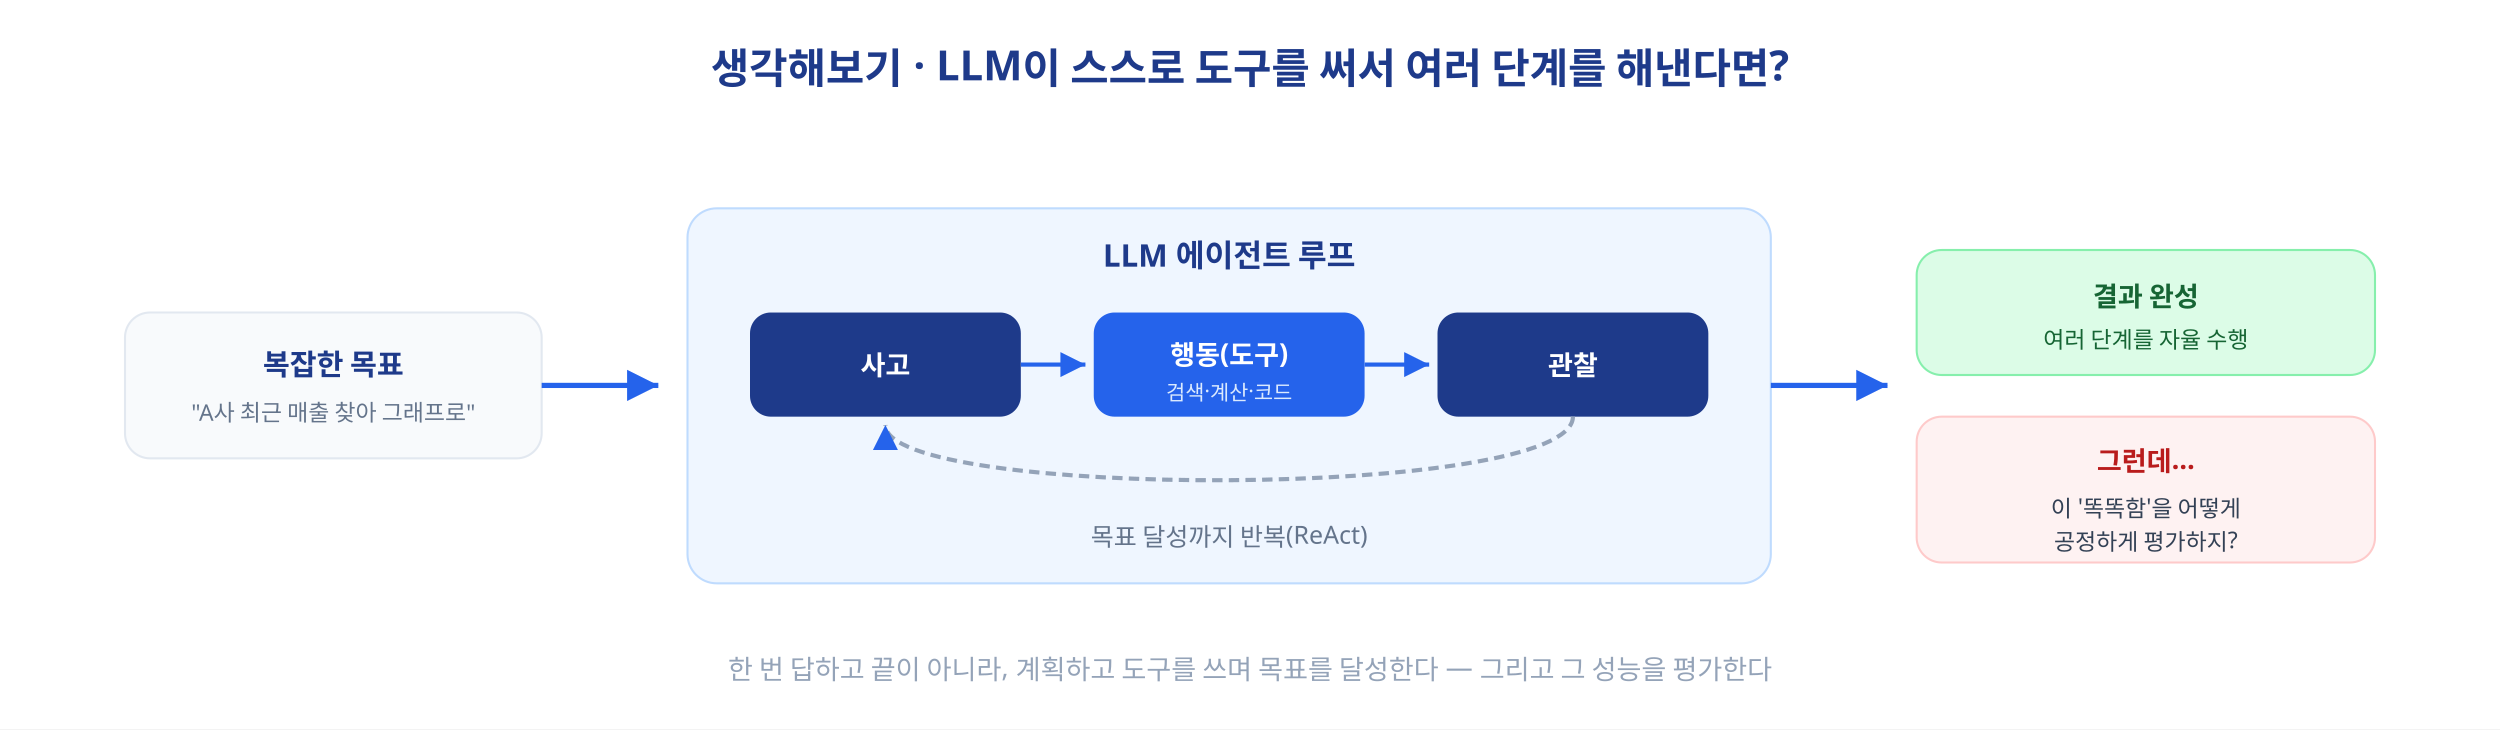
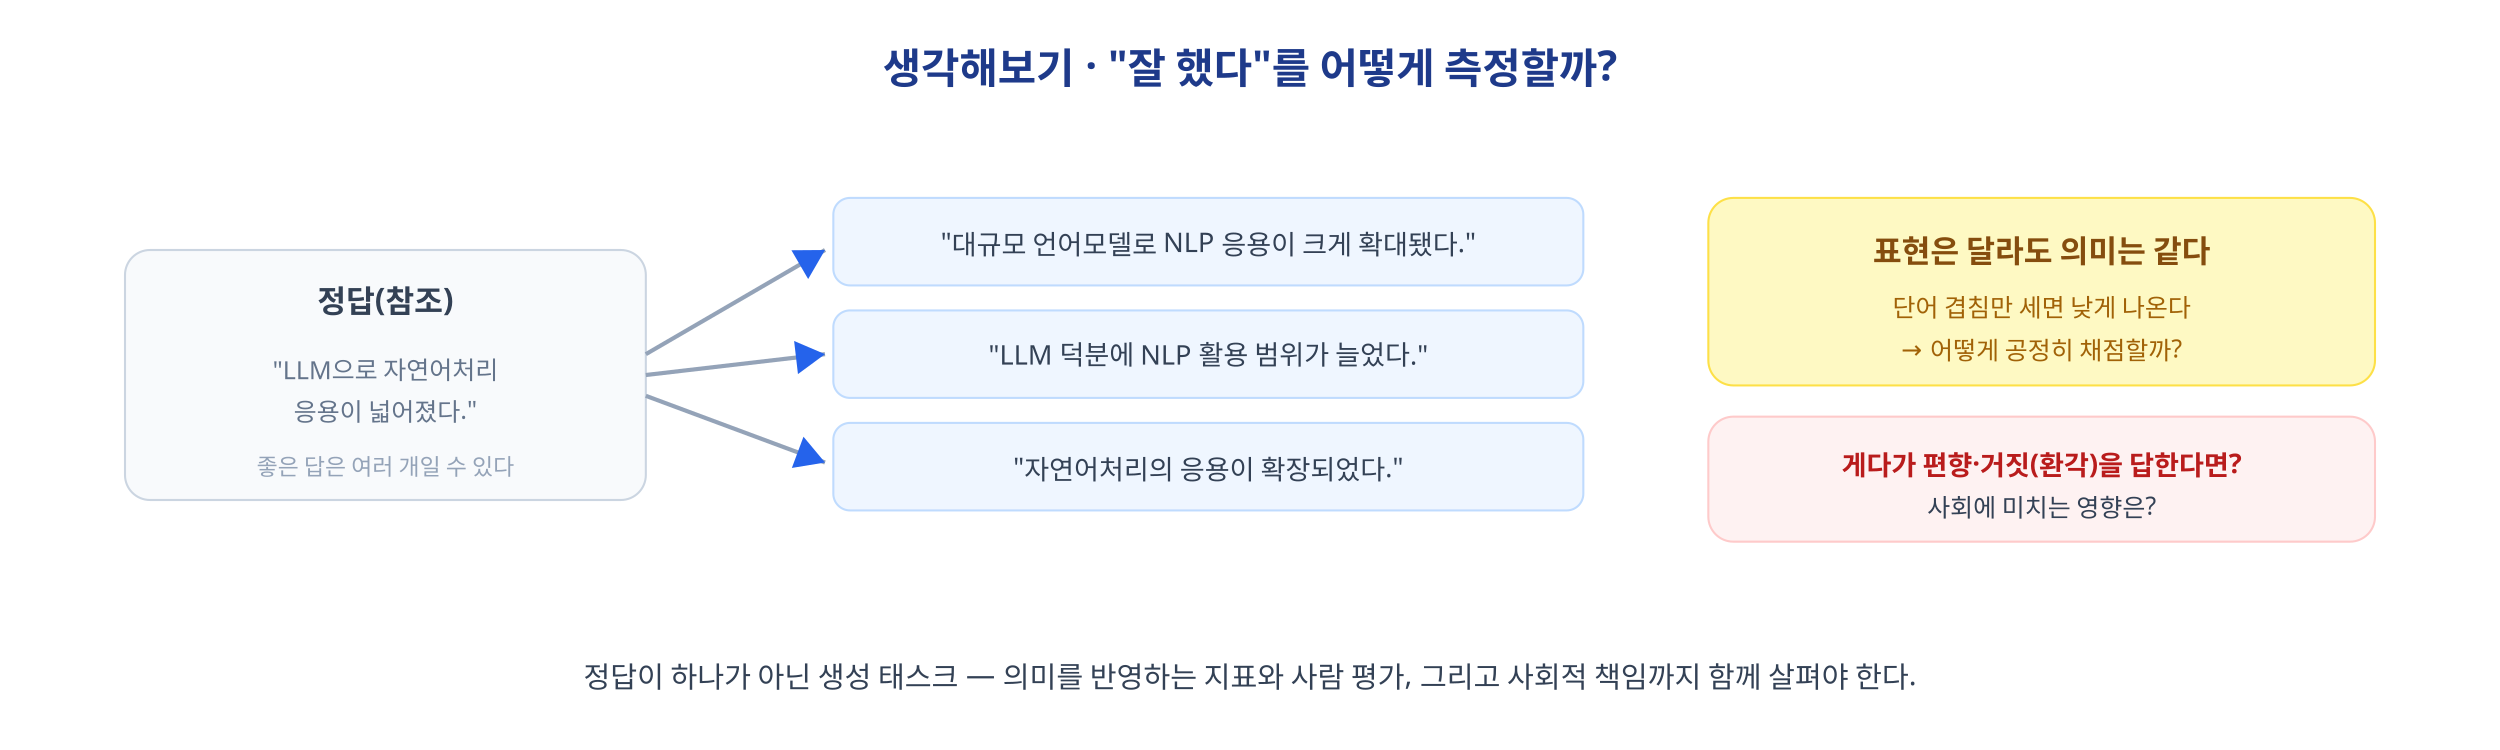
- <svg xmlns="http://www.w3.org/2000/svg" width="1200" height="350" viewBox="0 0 1200 350" font-family="'Malgun Gothic','Apple SD Gothic Neo',sans-serif">
-   <rect width="1200" height="350" fill="#ffffff" />
-   <text x="600" y="40" font-size="20" font-weight="700" fill="#1e3a8a" text-anchor="middle">생각해보기 · LLM이 스스로 도구를 써서 여러 단계를 해낸다면?</text>
+ <svg xmlns="http://www.w3.org/2000/svg" width="1200" height="360" viewBox="0 0 1200 360" font-family="'Malgun Gothic','Apple SD Gothic Neo',sans-serif">
+   <rect width="1200" height="360" fill="#ffffff" />
+   <text x="600" y="40" font-size="20" font-weight="700" fill="#1e3a8a" text-anchor="middle">생각해보기 · "잘 했다"를 어떻게 측정할까?</text>
  <defs>
-     <marker id="ag14" markerWidth="9" markerHeight="9" refX="6" refY="3" orient="auto" markerUnits="strokeWidth">
-       <path d="M0,0 L6,3 L0,6 Z" fill="#2563eb" />
+     <marker id="t14b" markerWidth="10" markerHeight="10" refX="7" refY="4" orient="auto" markerUnits="strokeWidth">
+       <path d="M0,0 L7,4 L0,8 Z" fill="#2563eb" />
    </marker>
  </defs>
-   <rect x="60" y="150" width="200" height="70" rx="12" fill="#f8fafc" stroke="#e2e8f0" />
-   <text x="160" y="180" font-size="14" font-weight="700" fill="#1e3a8a" text-anchor="middle">복잡한 목표</text>
-   <text x="160" y="202" font-size="11" fill="#64748b" text-anchor="middle">"A사 최근 매출 찾아 그래프로"</text>
-   <line x1="260" y1="185" x2="316" y2="185" stroke="#2563eb" stroke-width="2.5" marker-end="url(#ag14)" />
-   <rect x="330" y="100" width="520" height="180" rx="14" fill="#eff6ff" stroke="#bfdbfe" />
-   <text x="590" y="128" font-size="15" font-weight="700" fill="#1e3a8a" text-anchor="middle">LLM 에이전트 루프</text>
-   <rect x="360" y="150" width="130" height="50" rx="10" fill="#1e3a8a" />
-   <text x="425" y="180" font-size="13" font-weight="700" fill="#fff" text-anchor="middle">사고</text>
-   <rect x="525" y="150" width="130" height="50" rx="10" fill="#2563eb" />
-   <text x="590" y="175" font-size="13" font-weight="700" fill="#fff" text-anchor="middle">행동(도구)</text>
-   <text x="590" y="192" font-size="10" fill="#dbeafe" text-anchor="middle">검색·계산·코드</text>
-   <rect x="690" y="150" width="130" height="50" rx="10" fill="#1e3a8a" />
-   <text x="755" y="180" font-size="13" font-weight="700" fill="#fff" text-anchor="middle">관찰</text>
-   <g stroke="#2563eb" stroke-width="2" marker-end="url(#ag14)">
-     <line x1="490" y1="175" x2="521" y2="175" />
-     <line x1="655" y1="175" x2="686" y2="175" />
+   <rect x="60" y="120" width="250" height="120" rx="12" fill="#f8fafc" stroke="#cbd5e1" />
+   <text x="185" y="150" font-size="15" font-weight="700" fill="#334155" text-anchor="middle">정답(참조)</text>
+   <text x="185" y="182" font-size="12" fill="#64748b" text-anchor="middle">"LLM으로 자연어처리</text>
+   <text x="185" y="202" font-size="12" fill="#64748b" text-anchor="middle">응용이 넓어졌다."</text>
+   <text x="185" y="228" font-size="11" fill="#94a3b8" text-anchor="middle">좋은 답은 여러 개일 수 있다</text>
+   <g text-anchor="middle">
+     <rect x="400" y="95" width="360" height="42" rx="8" fill="#eff6ff" stroke="#bfdbfe" />
+     <text x="580" y="121" font-size="13" fill="#334155">"대규모 언어모델로 NLP 응용이 크게 확대됐다."</text>
+     <rect x="400" y="149" width="360" height="42" rx="8" fill="#eff6ff" stroke="#bfdbfe" />
+     <text x="580" y="175" font-size="13" fill="#334155">"LLM 덕분에 NLP 활용 범위가 늘었다."</text>
+     <rect x="400" y="203" width="360" height="42" rx="8" fill="#eff6ff" stroke="#bfdbfe" />
+     <text x="580" y="229" font-size="13" fill="#334155">"자연어처리의 응용이 확장되었다."</text>
  </g>
-   <path d="M 755 200 C 755 240, 425 240, 425 204" fill="none" stroke="#94a3b8" stroke-width="2" stroke-dasharray="5 3" marker-end="url(#ag14)" />
-   <text x="590" y="262" font-size="12" fill="#64748b" text-anchor="middle">목표 달성까지 반복(ReAct)</text>
-   <line x1="850" y1="185" x2="906" y2="185" stroke="#2563eb" stroke-width="2.5" marker-end="url(#ag14)" />
-   <rect x="920" y="120" width="220" height="60" rx="12" fill="#dcfce7" stroke="#86efac" />
-   <text x="1030" y="147" font-size="13" font-weight="700" fill="#166534" text-anchor="middle">결과 완성</text>
-   <text x="1030" y="167" font-size="11" fill="#166534" text-anchor="middle">여러 단계를 자율 수행</text>
-   <rect x="920" y="200" width="220" height="70" rx="12" fill="#fef2f2" stroke="#fecaca" />
-   <text x="1030" y="226" font-size="13" font-weight="700" fill="#b91c1c" text-anchor="middle">그런데…</text>
-   <text x="1030" y="248" font-size="11" fill="#334155" text-anchor="middle">이 '똑똑함'을 어떻게</text>
-   <text x="1030" y="264" font-size="11" fill="#334155" text-anchor="middle">공정하게 평가하지?</text>
-   <text x="600" y="326" font-size="13" fill="#94a3b8" text-anchor="middle">한 번 답하고 끝이 아니라, 계획하고 도구를 쓰며 목표를 달성한다 — 그리고 그 성능을 평가한다</text>
+   <line x1="310" y1="170" x2="396" y2="120" stroke="#94a3b8" stroke-width="2" marker-end="url(#t14b)" />
+   <line x1="310" y1="180" x2="396" y2="170" stroke="#94a3b8" stroke-width="2" marker-end="url(#t14b)" />
+   <line x1="310" y1="190" x2="396" y2="222" stroke="#94a3b8" stroke-width="2" marker-end="url(#t14b)" />
+   <rect x="820" y="95" width="320" height="90" rx="12" fill="#fef9c3" stroke="#fde047" />
+   <text x="980" y="126" font-size="15" font-weight="700" fill="#854d0e" text-anchor="middle">표현은 달라도 의미는 같다</text>
+   <text x="980" y="152" font-size="12" fill="#a16207" text-anchor="middle">단어 겹침만 세면 낮게 나온다</text>
+   <text x="980" y="172" font-size="12" fill="#a16207" text-anchor="middle">→ 어떻게 공정히 채점할까?</text>
+   <rect x="820" y="200" width="320" height="60" rx="12" fill="#fef2f2" stroke="#fecaca" />
+   <text x="980" y="228" font-size="13" font-weight="700" fill="#b91c1c" text-anchor="middle">게다가 편향·거짓(환각)을 답한다면?</text>
+   <text x="980" y="248" font-size="12" fill="#334155" text-anchor="middle">사회에 미치는 영향은?</text>
+   <text x="600" y="330" font-size="14" fill="#334155" text-anchor="middle">정답이 하나가 아닌 생성 태스크 — 의미를 반영하는 지표와 사람 평가, 그리고 사회적 책임까지 함께 살펴야 한다.</text>
</svg>
